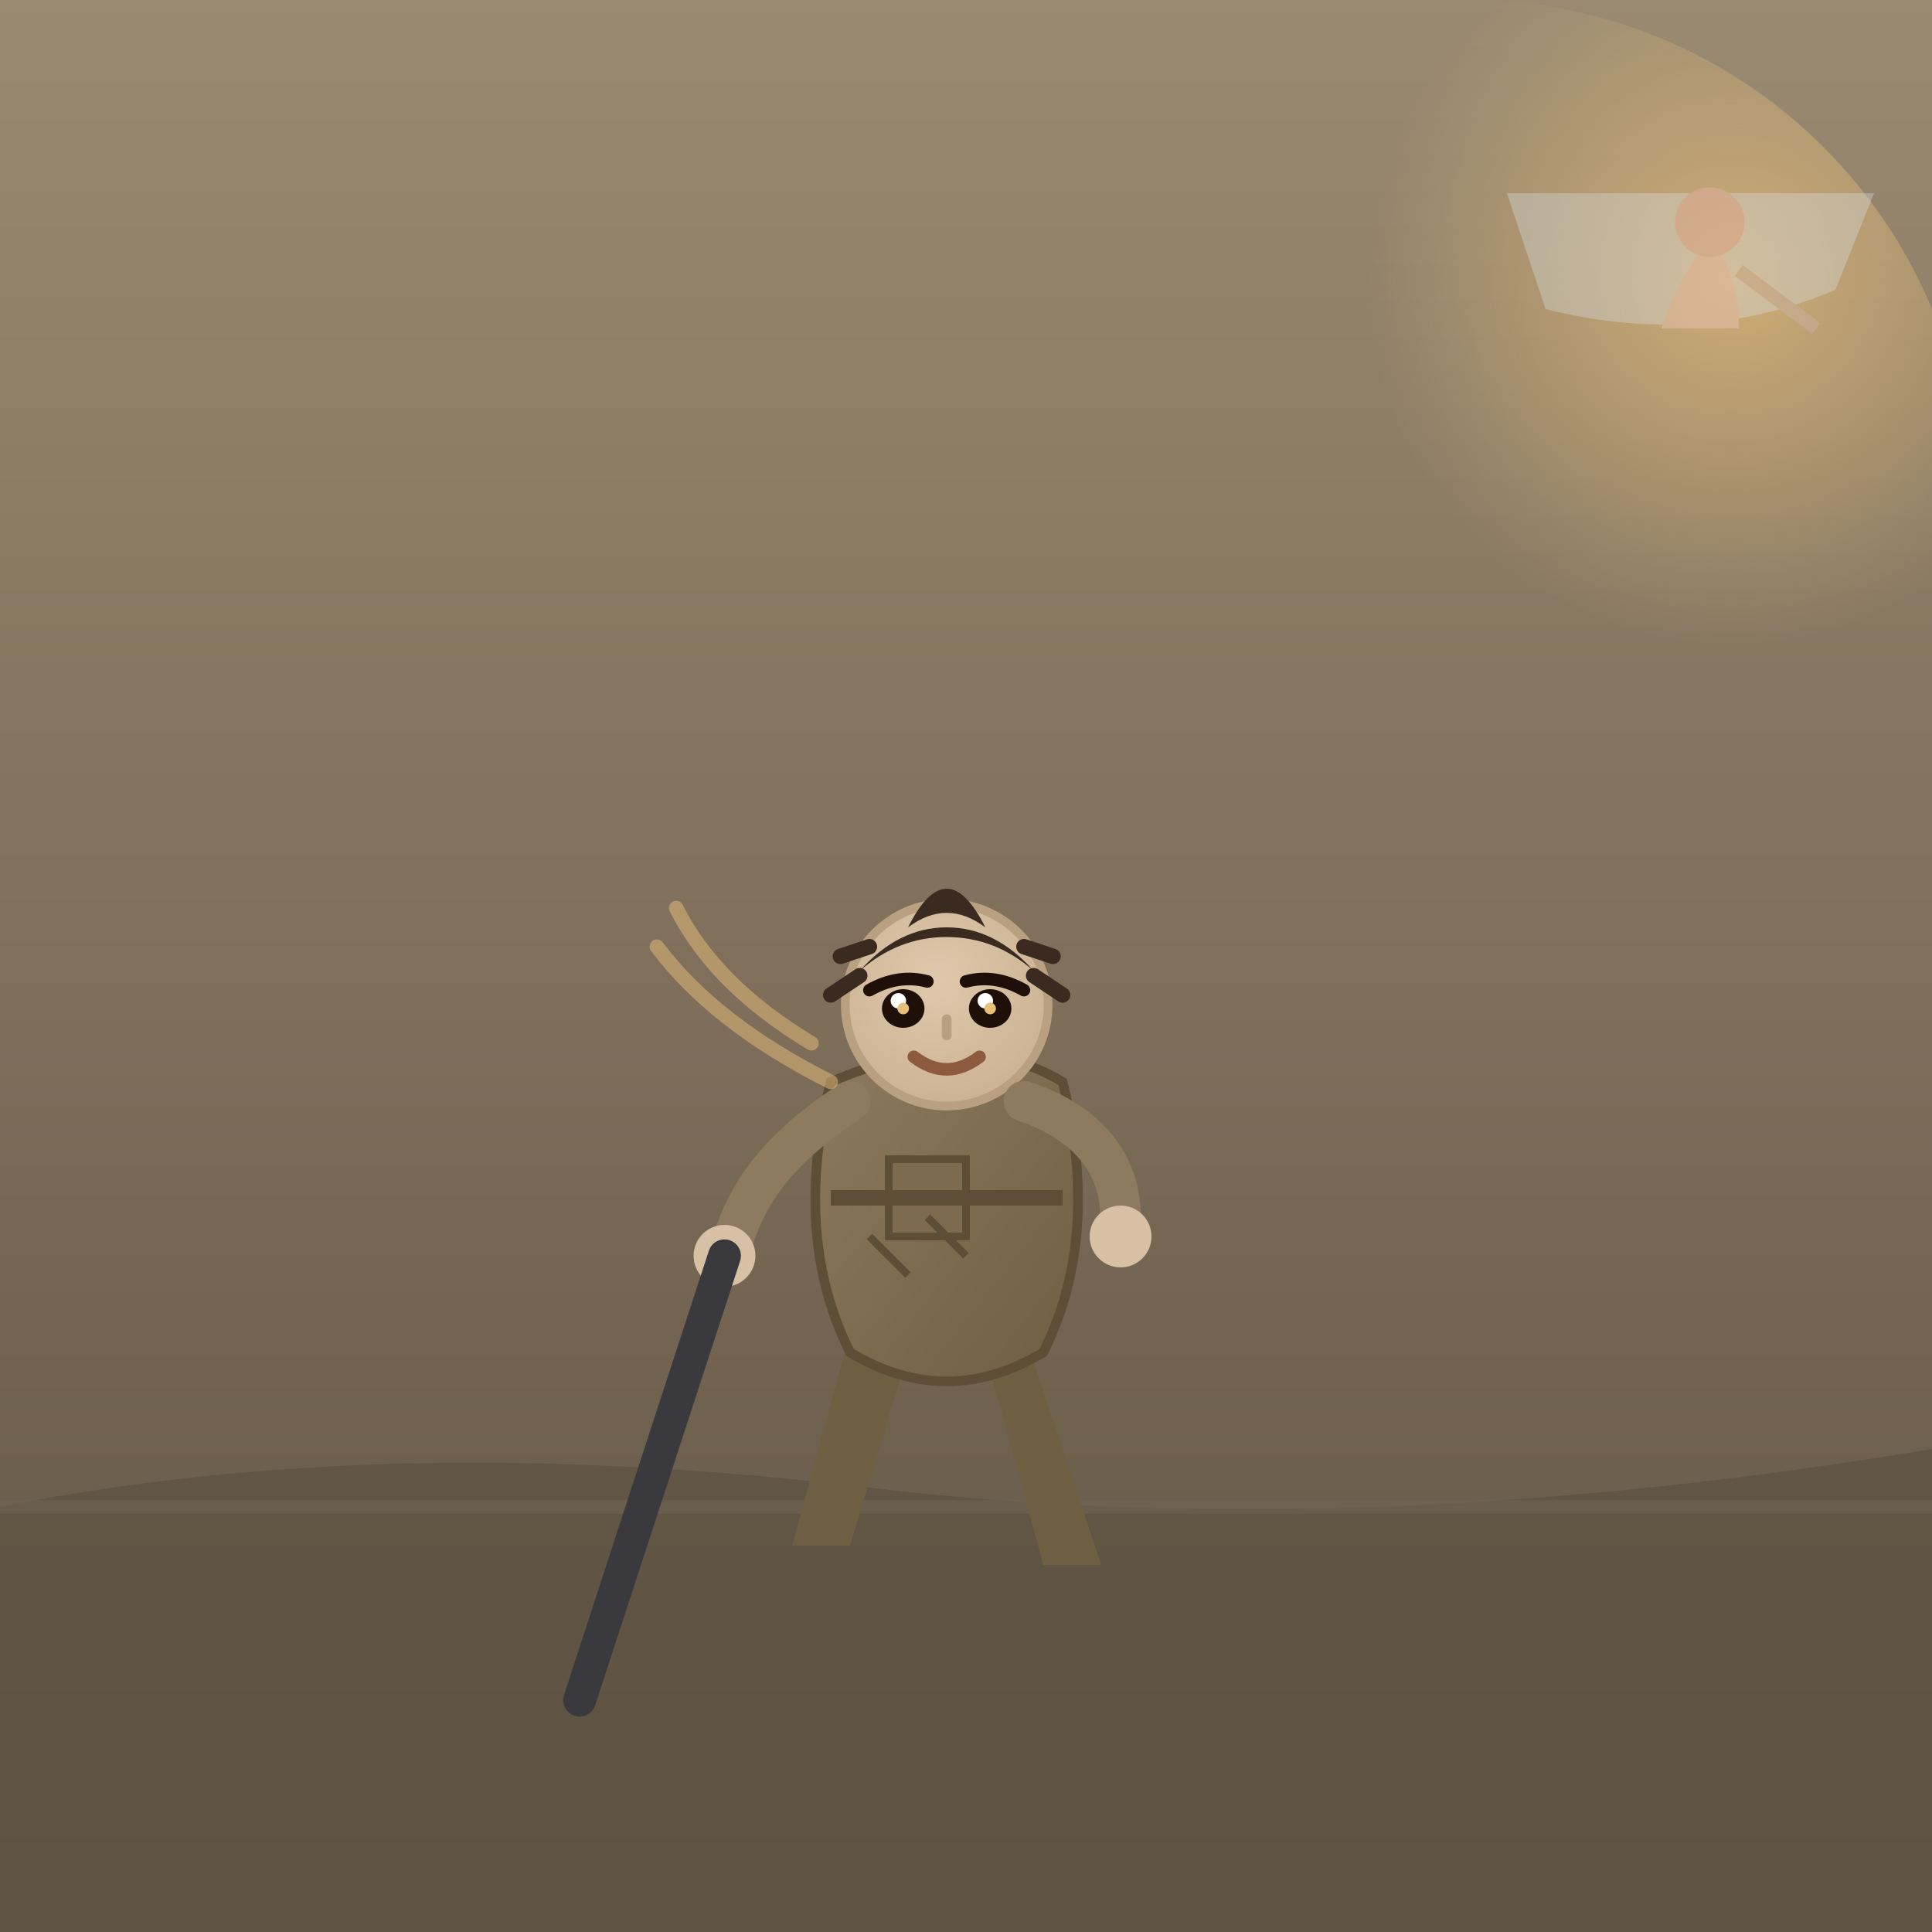
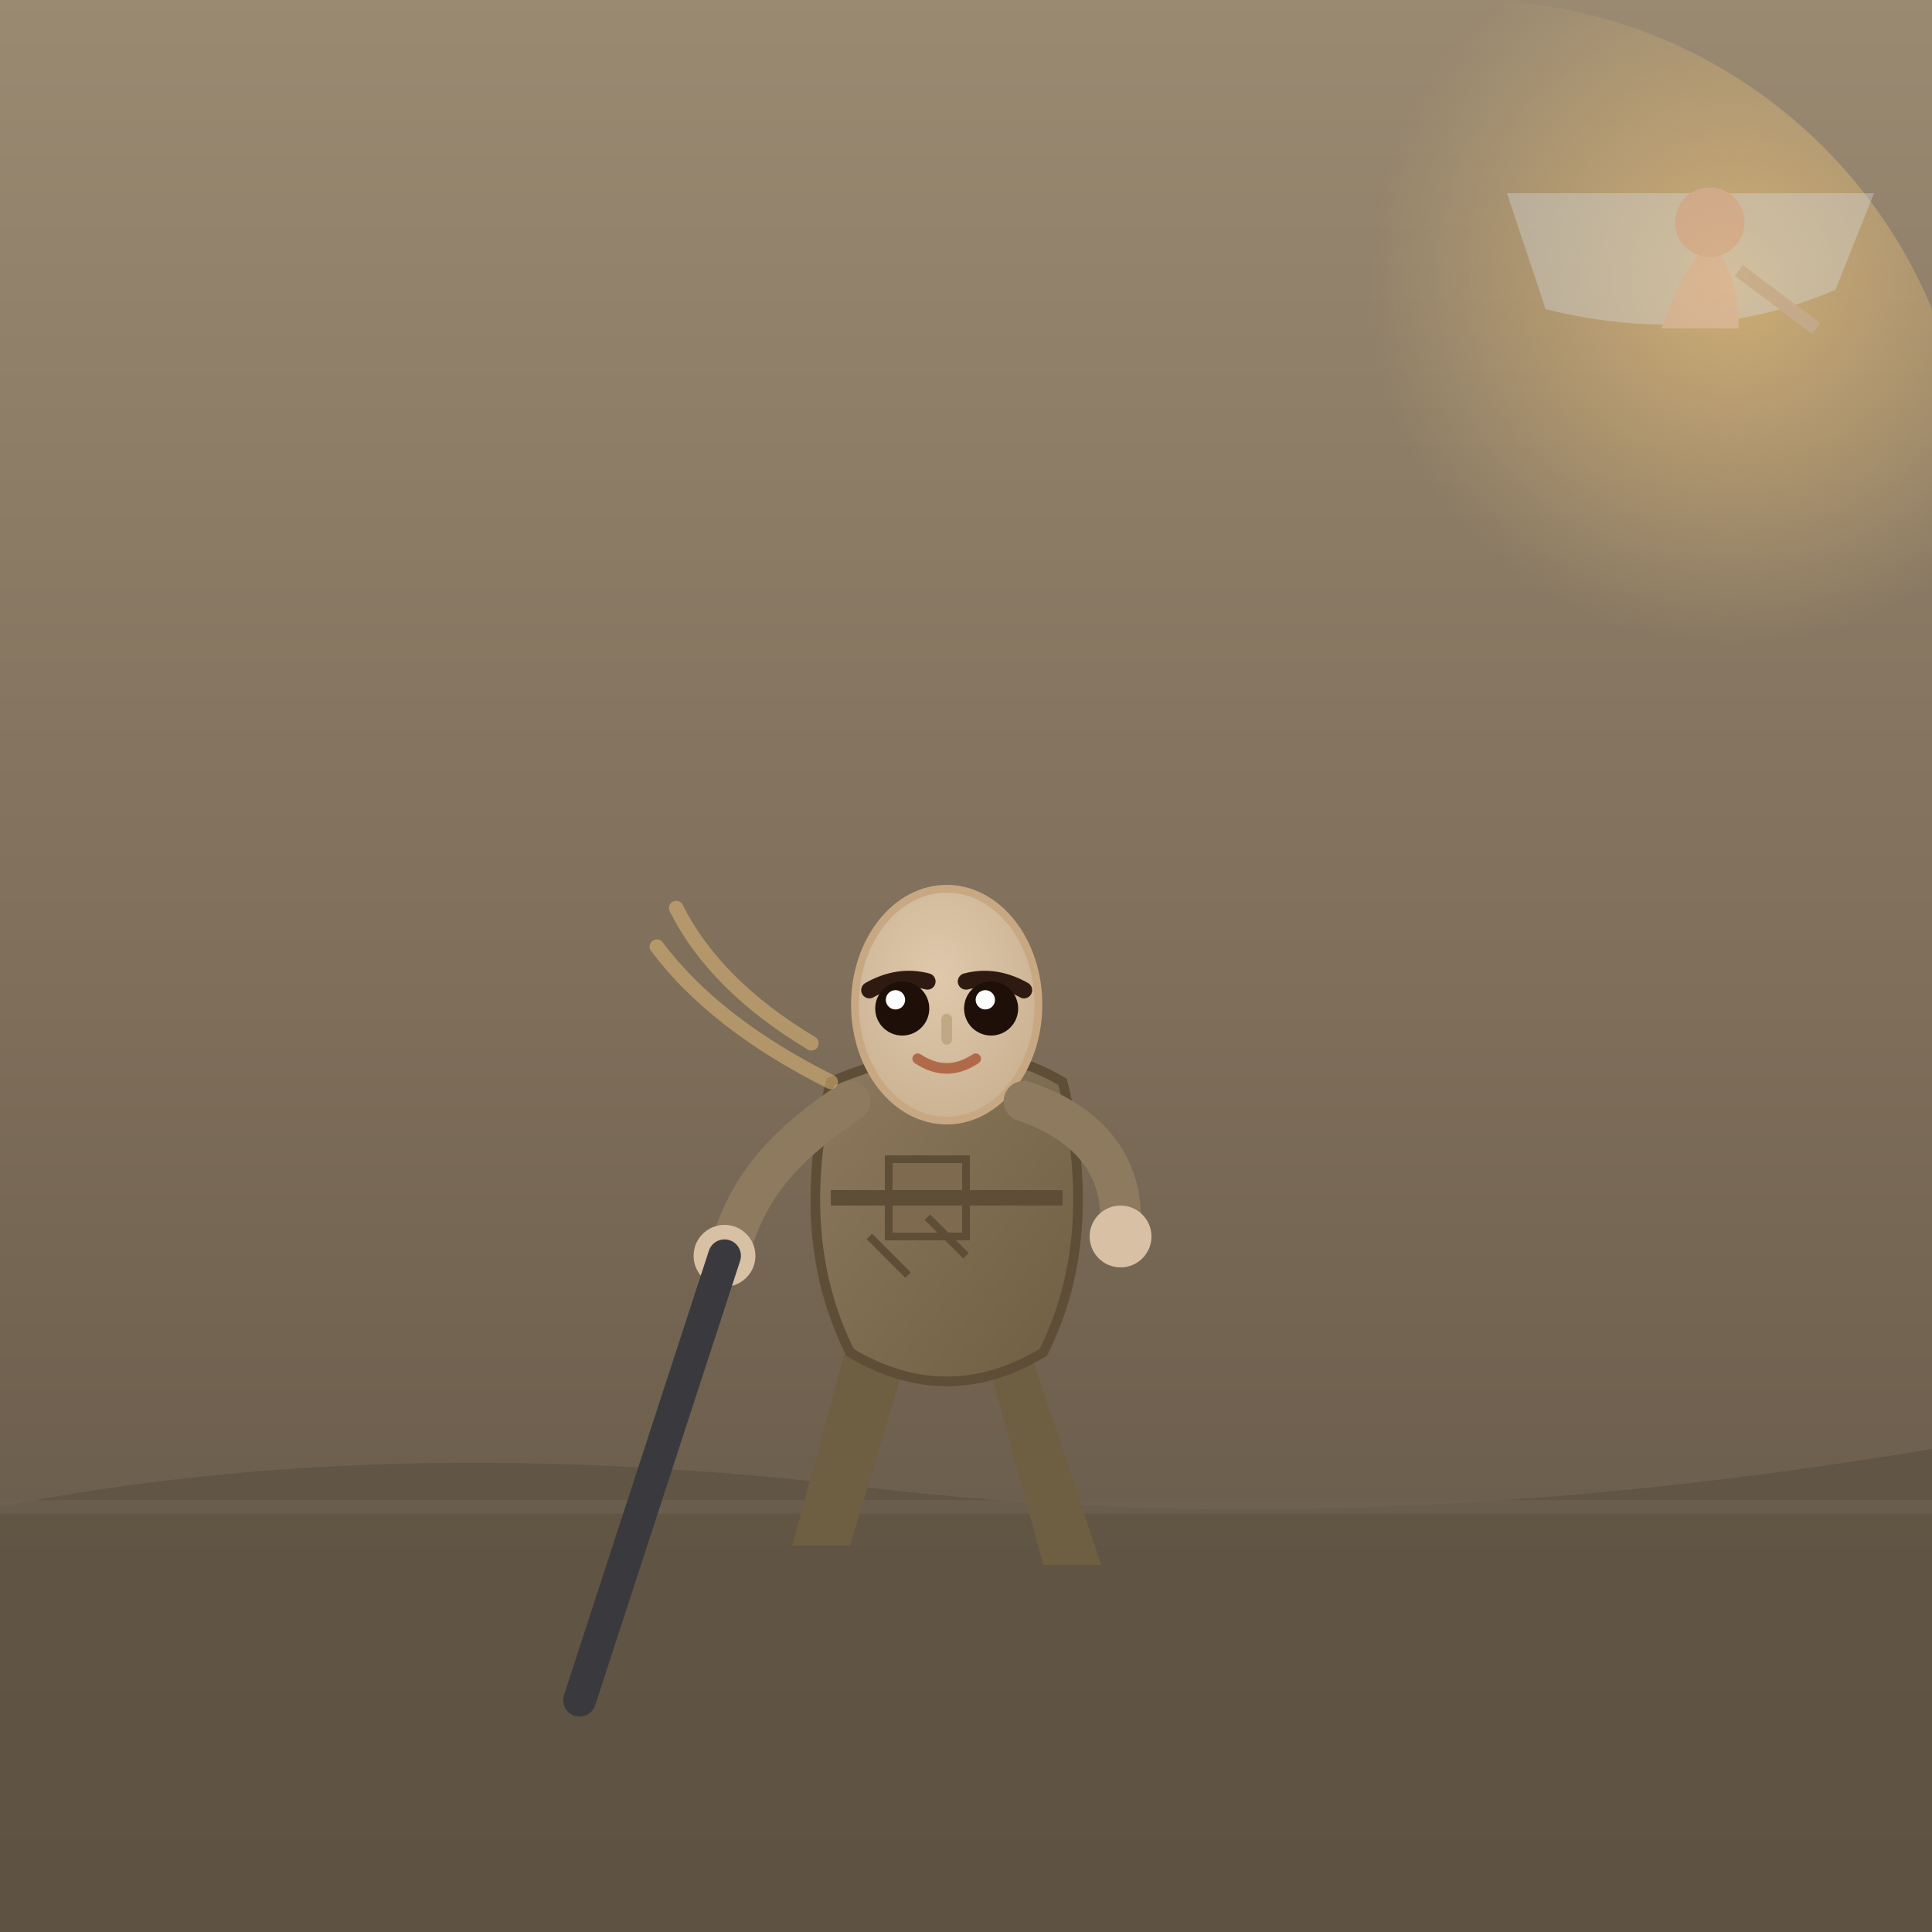
<svg xmlns="http://www.w3.org/2000/svg" viewBox="0 0 200 200" role="img" aria-label="铁拐李·三阶·附身乞丐·破衣铁拐仰天大笑">
  <defs>
    <linearGradient id="bg" x1="0" y1="0" x2="0" y2="1">
      <stop offset="0%" stop-color="#9A8A72" />
      <stop offset="52%" stop-color="#7E6E5A" />
      <stop offset="100%" stop-color="#5E5242" />
    </linearGradient>
    <radialGradient id="glow" cx="76%" cy="28%" r="36%">
      <stop offset="0%" stop-color="#E8C07A" stop-opacity="0.7" />
      <stop offset="100%" stop-color="#E8C07A" stop-opacity="0" />
    </radialGradient>
    <linearGradient id="cloth" x1="0" y1="0" x2="1" y2="1">
      <stop offset="0%" stop-color="#8E7A5E" />
      <stop offset="100%" stop-color="#6E5E42" />
    </linearGradient>
    <radialGradient id="skin" cx="45%" cy="38%" r="70%">
      <stop offset="0%" stop-color="#E0C8AC" />
      <stop offset="100%" stop-color="#C8B090" />
    </radialGradient>
    <g id="tieguaili-face">
-       <ellipse cx="0" cy="0" rx="10.5" ry="10.5" fill="url(#skin)" stroke="#B8A080" stroke-width="0.9" />
-       <path d="M -4 -8 Q 0 -11 4 -8 Q 2 -12 0 -12 Q -2 -12 -4 -8 Z" fill="#3A2A20" />
-       <path d="M -9 -3 L -12 -1 M 9 -3 L 12 -1 M -8 -6 L -11 -5 M 8 -6 L 11 -5" stroke="#3A2A20" stroke-width="1.6" stroke-linecap="round">
-         <animateTransform attributeName="transform" type="translate" values="0 0;0 -1;0 0" dur="3s" repeatCount="indefinite" />
-       </path>
-       <path d="M -9 -3.5 Q -5 -8 0 -8 Q 5 -8 9 -3.5 Q 5 -7 0 -7 Q -5 -7 -9 -3.5 Z" fill="#3A2A20" />
-       <path d="M -8 -1.5 Q -5 -3.2 -2 -2.4 M 8 -1.5 Q 5 -3.2 2 -2.4" stroke="#1E1008" stroke-width="1.3" stroke-linecap="round" fill="none" />
-       <ellipse cx="-4.5" cy="0.4" rx="2.2" ry="2" fill="#1E1008" />
-       <ellipse cx="4.5" cy="0.4" rx="2.2" ry="2" fill="#1E1008" />
-       <circle cx="-5" cy="-0.4" r="0.8" fill="#FFF" />
-       <circle cx="4" cy="-0.4" r="0.8" fill="#FFF" />
-       <circle cx="-4.5" cy="0.4" r="0.6" fill="#E8C07A" />
-       <circle cx="4.5" cy="0.4" r="0.6" fill="#E8C07A" />
-       <path d="M 0 1.5 L 0 3.2" stroke="#B8A080" stroke-width="1" stroke-linecap="round" />
-       <path d="M -3.4 5.4 Q 0 8 3.4 5.4" fill="none" stroke="#8E5A3E" stroke-width="1.3" stroke-linecap="round" />
+       <ellipse cx="0" cy="0" rx="9.5" ry="12" fill="url(#skin)" stroke="#C8A882" stroke-width="0.8" />
+       <path d="M -8 -1.5 Q -5 -3.2 -2 -2.4 M 8 -1.5 Q 5 -3.2 2 -2.4" stroke="#2E1A10" stroke-width="1.7" stroke-linecap="round" fill="none" />
+       <circle cx="-4.6" cy="0.4" r="2.8" fill="#1E1008" />
+       <circle cx="4.6" cy="0.4" r="2.8" fill="#1E1008" />
+       <circle cx="-5.3" cy="-0.5" r="1" fill="#FFF" />
+       <circle cx="4" cy="-0.5" r="1" fill="#FFF" />
+       <path d="M 0 1.5 L 0 3.6" stroke="#C0A884" stroke-width="1.1" stroke-linecap="round" />
+       <path d="M -3 5.6 Q 0 7.6 3 5.6" fill="none" stroke="#B06A4A" stroke-width="1.1" stroke-linecap="round" />
    </g>
  </defs>
  <rect width="200" height="200" fill="url(#bg)" />
  <circle cx="152" cy="52" r="52" fill="url(#glow)">
    <animate attributeName="opacity" values="0.7;0.45;0.7" dur="3.4s" repeatCount="indefinite" />
  </circle>
  <path d="M 0 156 Q 40 148 90 154 Q 140 160 200 150 L 200 200 L 0 200 Z" fill="#5E5242" opacity="0.8" />
  <path d="M 0 156 L 200 156" stroke="#6E6254" stroke-width="1.4" opacity="0.6" />
  <g opacity="0.5">
    <path d="M 156 20 L 194 20 L 190 30 Q 176 36 160 32 Z" fill="#D8E0E8" opacity="0.7" />
    <path d="M 172 34 Q 174 28 177 25 Q 180 28 180 34 Z" fill="#E8C0B0" />
    <circle cx="177" cy="23" r="3.6" fill="#E0B0A0" />
    <path d="M 180 28 L 188 34" stroke="#C8B0A0" stroke-width="1.4" />
  </g>
  <path d="M 88 138 L 82 160 L 88 160 L 94 140 Z" fill="#6E5E42" />
  <path d="M 106 138 L 114 162 L 108 162 L 102 140 Z" fill="#6E5E42" />
  <g>
    <animateTransform attributeName="transform" type="rotate" values="-4 96 120;3 96 120;-4 96 120" dur="2.6s" repeatCount="indefinite" />
    <path d="M 86 112 Q 82 128 88 140 Q 98 146 108 140 Q 114 128 110 112 Q 100 106 86 112 Z" fill="url(#cloth)" stroke="#5E4E38" stroke-width="1" />
    <rect x="92" y="120" width="8" height="8" fill="#7E6A4E" stroke="#5E4E38" stroke-width="0.8" />
    <path d="M 90 128 L 94 132 M 96 126 L 100 130" stroke="#5E4E38" stroke-width="0.8" />
  </g>
  <path d="M 86 124 L 110 124" stroke="#5E4E38" stroke-width="1.6" />
  <use href="#tieguaili-face" transform="translate(98,104) scale(1)" />
  <g>
    <path d="M 88 114 C 82 118 78 122 76 128" fill="none" stroke="#8E7A5E" stroke-width="4.2" stroke-linecap="round" />
    <circle cx="75" cy="130" r="3.2" fill="#D8C0A4" />
    <line x1="75" y1="130" x2="60" y2="176" stroke="#3A3A3E" stroke-width="3.4" stroke-linecap="round" />
  </g>
  <g>
    <animateTransform attributeName="transform" type="rotate" values="-4 108 114;3 108 114;-4 108 114" dur="2.4s" repeatCount="indefinite" />
    <path d="M 106 114 C 112 116 116 120 116 126" fill="none" stroke="#8E7A5E" stroke-width="4.2" stroke-linecap="round" />
    <circle cx="116" cy="128" r="3.2" fill="#D8C0A4" />
  </g>
  <g stroke="#E8C07A" stroke-width="1.5" opacity="0.5" fill="none" stroke-linecap="round">
    <path d="M 84 108 Q 74 102 70 94">
      <animate attributeName="opacity" values="0.5;0.12;0.5" dur="2.4s" repeatCount="indefinite" />
    </path>
    <path d="M 86 112 Q 74 106 68 98">
      <animate attributeName="opacity" values="0.4;0.1;0.4" dur="2.8s" repeatCount="indefinite" />
    </path>
  </g>
  <g fill="#E8C07A">
    <circle cx="44" cy="104">
      <animate attributeName="cy" values="104;96;104" dur="3.2s" repeatCount="indefinite" />
      <animate attributeName="opacity" values="0.6;0.15;0.6" dur="3.2s" repeatCount="indefinite" />
    </circle>
    <circle cx="140" cy="80">
      <animate attributeName="cy" values="80;72;80" dur="3.8s" repeatCount="indefinite" />
      <animate attributeName="opacity" values="0.5;0.12;0.5" dur="3.8s" repeatCount="indefinite" />
    </circle>
  </g>
</svg>
